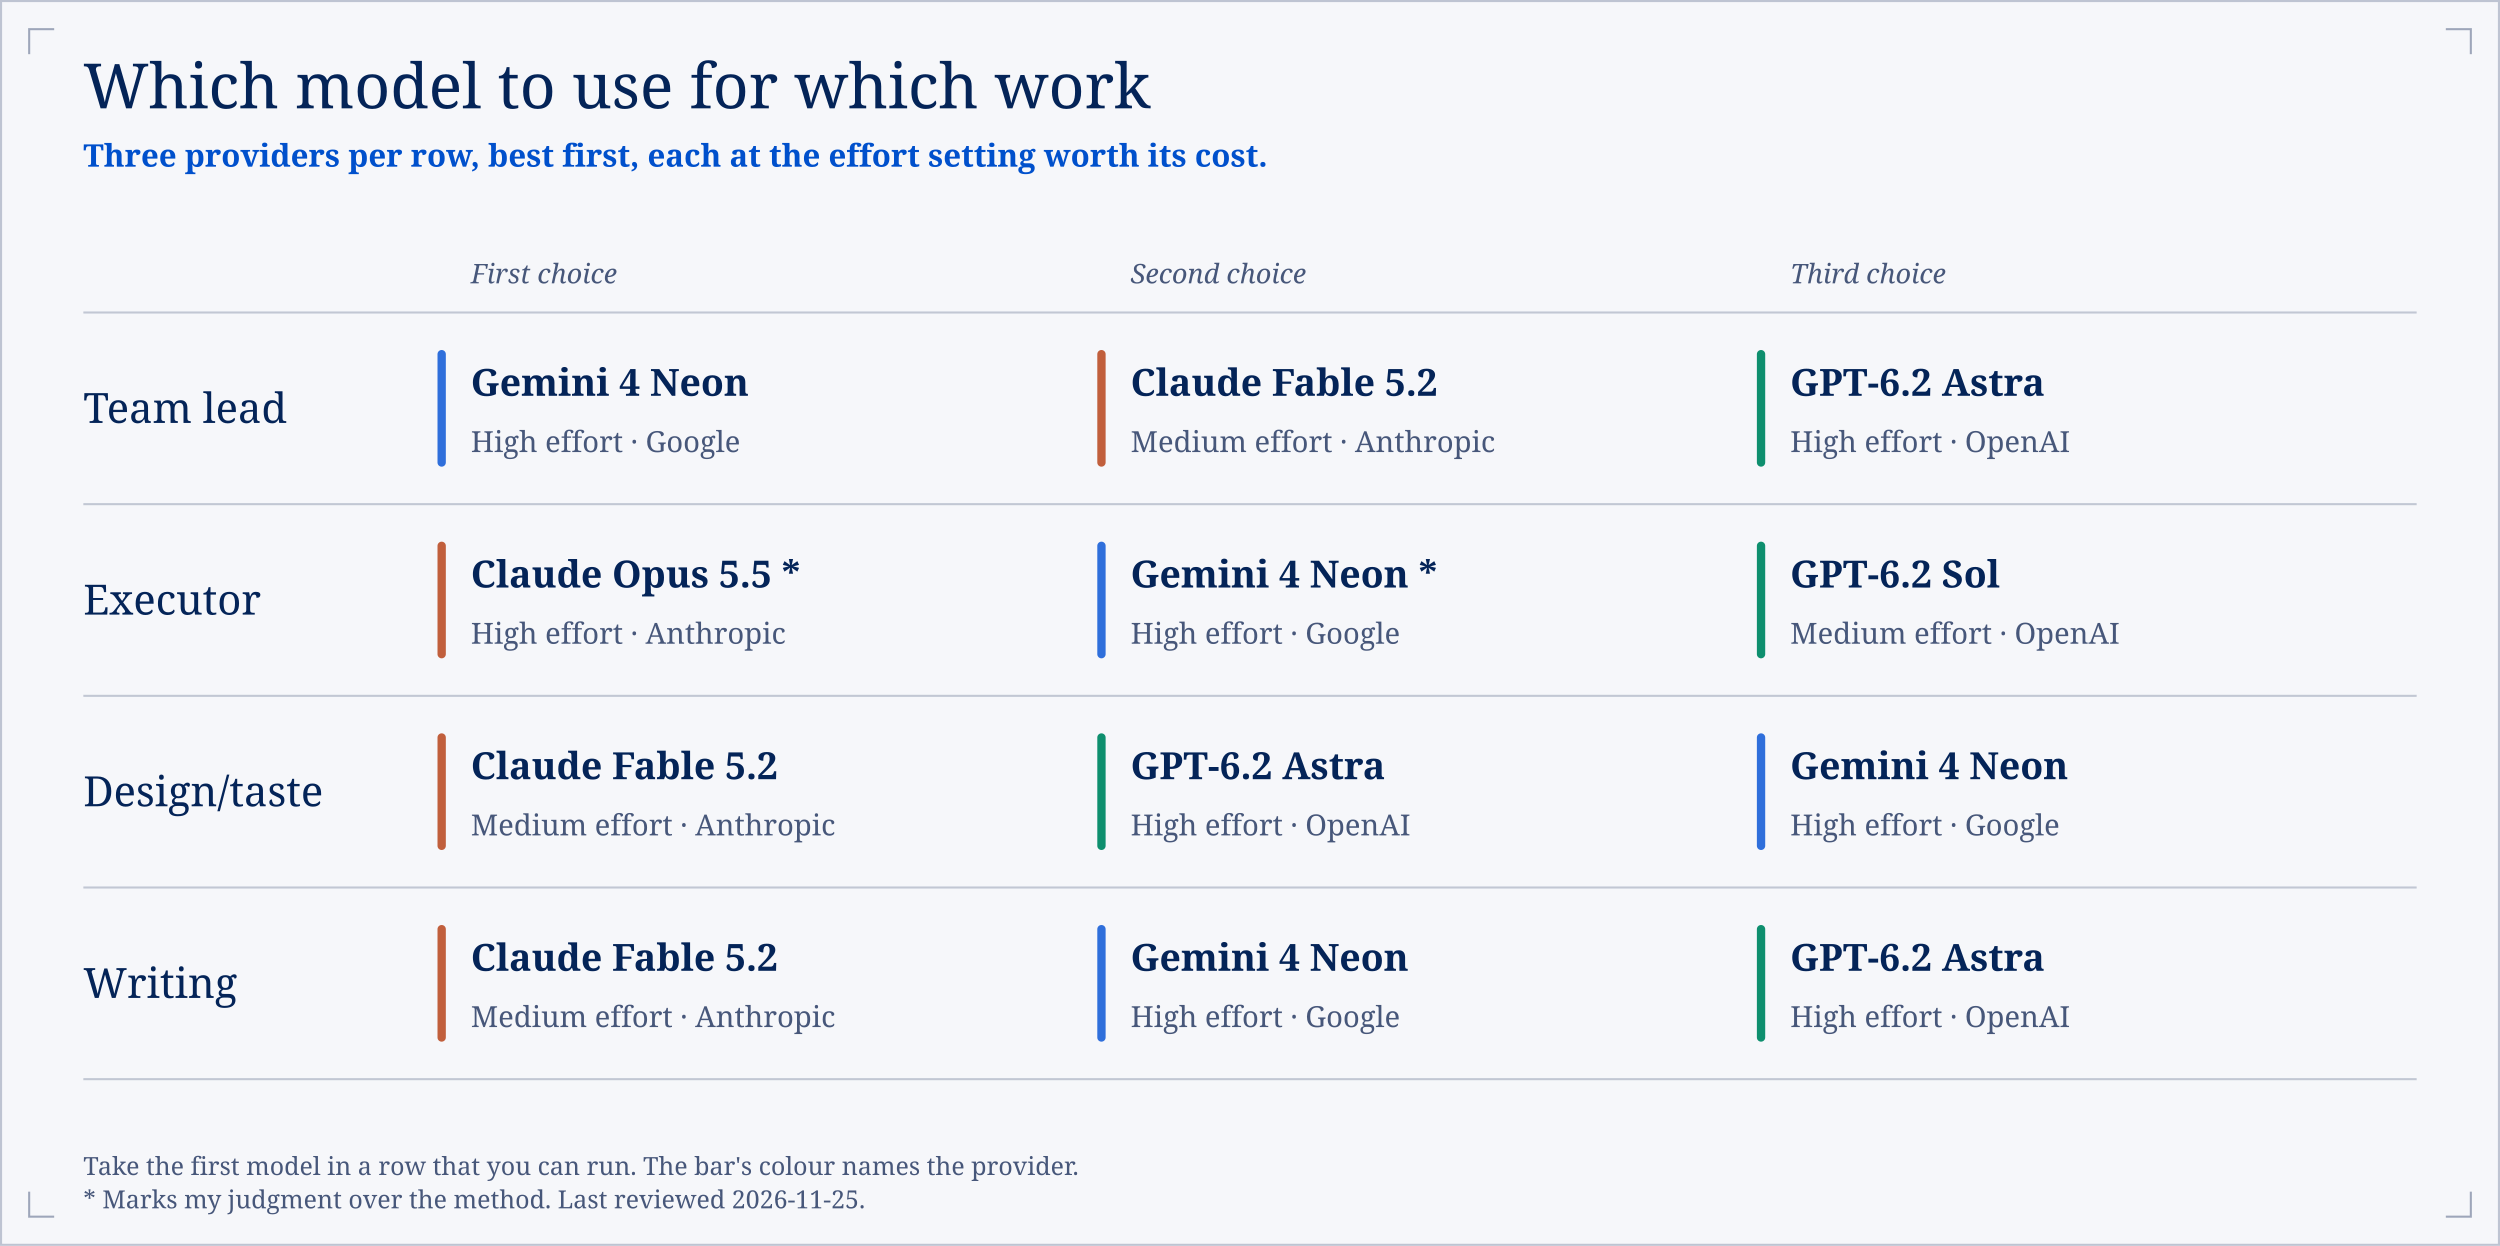
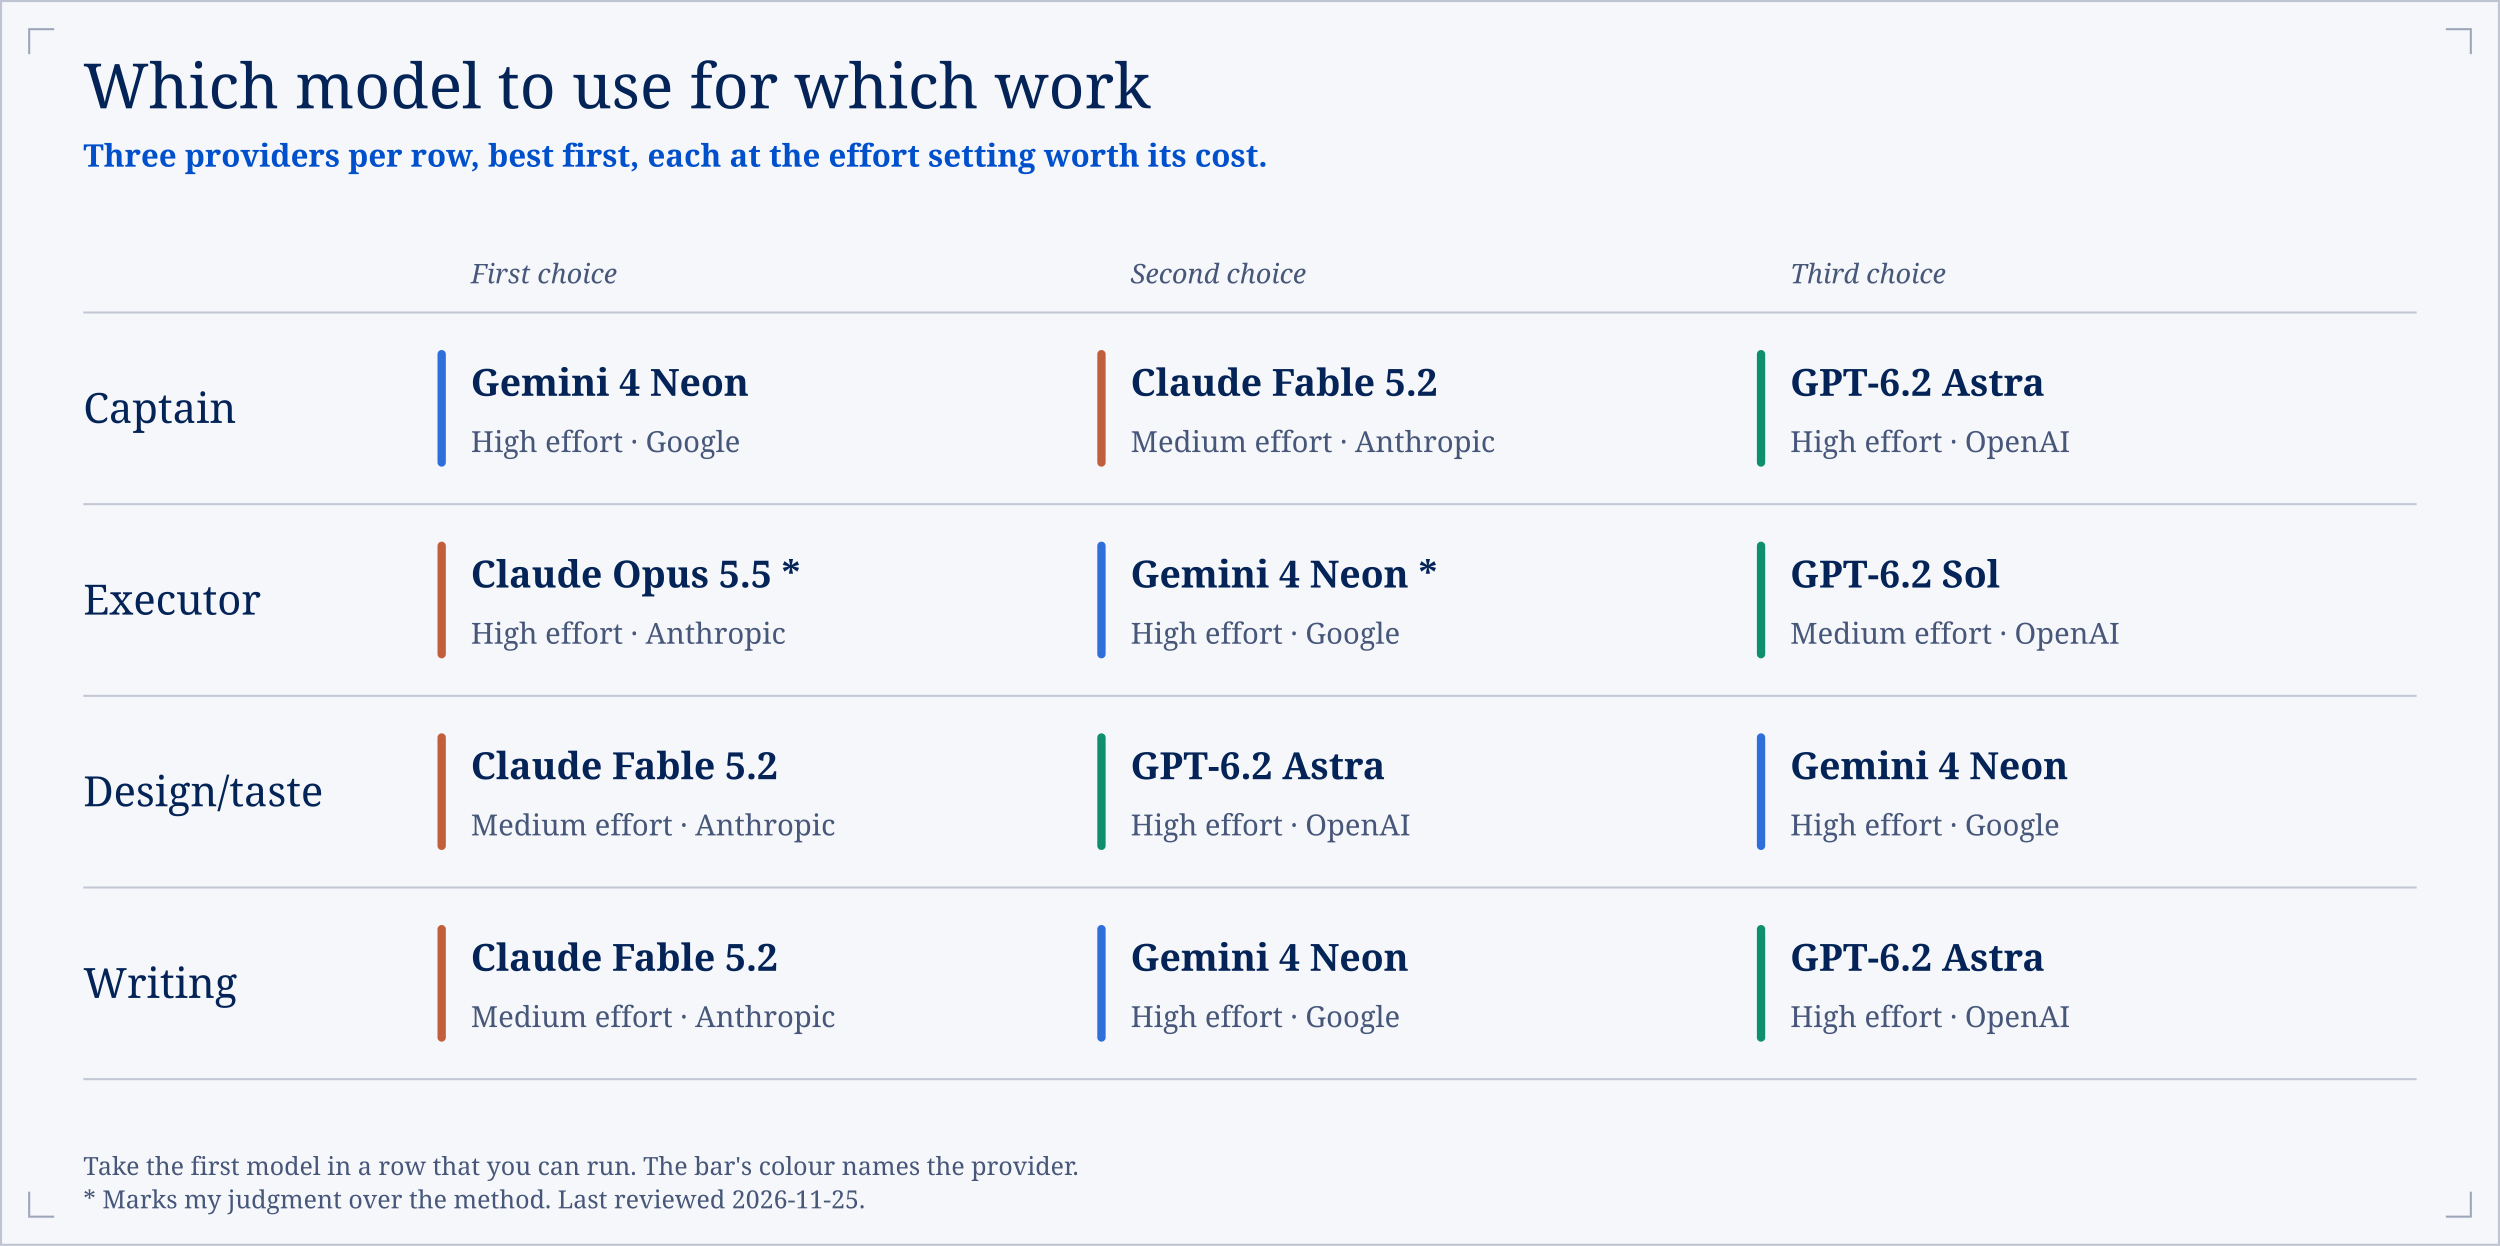
<svg xmlns="http://www.w3.org/2000/svg" viewBox="0 0 1200 598" width="1200" height="598" role="img">
  <rect width="1200" height="598" fill="#F6F7FA" />
  <rect x=".5" y=".5" width="1199" height="597" fill="none" stroke="#47577A" stroke-opacity=".32" />
  <path d="M14 26V14H26M1174 14H1186V26M14 572V584H26M1174 584H1186V572" fill="none" stroke="#47577A" stroke-opacity=".5" />
  <text x="40.0" y="52.0" font-size="30" fill="#042458" font-family="Didot,'Bodoni MT',Georgia,serif">Which model to use for which work</text>
  <text x="40.0" y="80.0" font-family="Baskerville,Georgia,serif" font-size="15" fill="#0050CC" font-weight="600">Three providers per row, best first, each at the effort setting worth its cost.</text>
  <text x="226.0" y="136.0" font-family="Baskerville,Georgia,serif" font-size="13" fill="#47577A" font-style="italic">First choice</text>
  <text x="542.7" y="136.0" font-family="Baskerville,Georgia,serif" font-size="13" fill="#47577A" font-style="italic">Second choice</text>
  <text x="859.3" y="136.0" font-family="Baskerville,Georgia,serif" font-size="13" fill="#47577A" font-style="italic">Third choice</text>
  <line x1="40" x2="1160" y1="150.0" y2="150.0" stroke="#47577A" stroke-opacity=".3" />
-   <text x="40.0" y="203.0" font-size="20" fill="#042458" font-family="Didot,'Bodoni MT',Georgia,serif">Team lead</text>
+   <text x="40.0" y="203.0" font-size="20" fill="#042458" font-family="Didot,'Bodoni MT',Georgia,serif">Captain</text>
  <rect x="210.0" y="168.0" width="4" height="56.0" rx="2" fill="#2F6FDB" />
  <text x="226.0" y="190.0" font-family="Baskerville,Georgia,serif" font-size="18" fill="#042458" font-weight="600">Gemini 4 Neon</text>
  <text x="226.0" y="217.0" font-family="Baskerville,Georgia,serif" font-size="14" fill="#47577A">High effort · Google</text>
  <rect x="526.7" y="168.0" width="4" height="56.0" rx="2" fill="#C15F3C" />
  <text x="542.7" y="190.0" font-family="Baskerville,Georgia,serif" font-size="18" fill="#042458" font-weight="600">Claude Fable 5.2</text>
  <text x="542.7" y="217.0" font-family="Baskerville,Georgia,serif" font-size="14" fill="#47577A">Medium effort · Anthropic</text>
  <rect x="843.3" y="168.0" width="4" height="56.0" rx="2" fill="#0E8F6E" />
  <text x="859.3" y="190.0" font-family="Baskerville,Georgia,serif" font-size="18" fill="#042458" font-weight="600">GPT-6.2 Astra</text>
  <text x="859.3" y="217.0" font-family="Baskerville,Georgia,serif" font-size="14" fill="#47577A">High effort · OpenAI</text>
  <line x1="40" x2="1160" y1="242.0" y2="242.0" stroke="#47577A" stroke-opacity=".3" />
  <text x="40.0" y="295.0" font-size="20" fill="#042458" font-family="Didot,'Bodoni MT',Georgia,serif">Executor</text>
  <rect x="210.0" y="260.0" width="4" height="56.0" rx="2" fill="#C15F3C" />
  <text x="226.0" y="282.0" font-family="Baskerville,Georgia,serif" font-size="18" fill="#042458" font-weight="600">Claude Opus 5.5 *</text>
  <text x="226.0" y="309.0" font-family="Baskerville,Georgia,serif" font-size="14" fill="#47577A">High effort · Anthropic</text>
  <rect x="526.7" y="260.0" width="4" height="56.0" rx="2" fill="#2F6FDB" />
  <text x="542.7" y="282.0" font-family="Baskerville,Georgia,serif" font-size="18" fill="#042458" font-weight="600">Gemini 4 Neon *</text>
  <text x="542.7" y="309.0" font-family="Baskerville,Georgia,serif" font-size="14" fill="#47577A">High effort · Google</text>
  <rect x="843.3" y="260.0" width="4" height="56.0" rx="2" fill="#0E8F6E" />
  <text x="859.3" y="282.0" font-family="Baskerville,Georgia,serif" font-size="18" fill="#042458" font-weight="600">GPT-6.2 Sol</text>
  <text x="859.3" y="309.0" font-family="Baskerville,Georgia,serif" font-size="14" fill="#47577A">Medium effort · OpenAI</text>
  <line x1="40" x2="1160" y1="334.0" y2="334.0" stroke="#47577A" stroke-opacity=".3" />
  <text x="40.0" y="387.0" font-size="20" fill="#042458" font-family="Didot,'Bodoni MT',Georgia,serif">Design/taste</text>
  <rect x="210.0" y="352.0" width="4" height="56.0" rx="2" fill="#C15F3C" />
  <text x="226.0" y="374.0" font-family="Baskerville,Georgia,serif" font-size="18" fill="#042458" font-weight="600">Claude Fable 5.2</text>
  <text x="226.0" y="401.0" font-family="Baskerville,Georgia,serif" font-size="14" fill="#47577A">Medium effort · Anthropic</text>
  <rect x="526.7" y="352.0" width="4" height="56.0" rx="2" fill="#0E8F6E" />
  <text x="542.7" y="374.0" font-family="Baskerville,Georgia,serif" font-size="18" fill="#042458" font-weight="600">GPT-6.2 Astra</text>
  <text x="542.7" y="401.0" font-family="Baskerville,Georgia,serif" font-size="14" fill="#47577A">High effort · OpenAI</text>
  <rect x="843.3" y="352.0" width="4" height="56.0" rx="2" fill="#2F6FDB" />
  <text x="859.3" y="374.0" font-family="Baskerville,Georgia,serif" font-size="18" fill="#042458" font-weight="600">Gemini 4 Neon</text>
  <text x="859.3" y="401.0" font-family="Baskerville,Georgia,serif" font-size="14" fill="#47577A">High effort · Google</text>
  <line x1="40" x2="1160" y1="426.0" y2="426.0" stroke="#47577A" stroke-opacity=".3" />
  <text x="40.0" y="479.0" font-size="20" fill="#042458" font-family="Didot,'Bodoni MT',Georgia,serif">Writing</text>
  <rect x="210.0" y="444.0" width="4" height="56.0" rx="2" fill="#C15F3C" />
  <text x="226.0" y="466.0" font-family="Baskerville,Georgia,serif" font-size="18" fill="#042458" font-weight="600">Claude Fable 5.2</text>
  <text x="226.0" y="493.0" font-family="Baskerville,Georgia,serif" font-size="14" fill="#47577A">Medium effort · Anthropic</text>
  <rect x="526.7" y="444.0" width="4" height="56.0" rx="2" fill="#2F6FDB" />
  <text x="542.7" y="466.0" font-family="Baskerville,Georgia,serif" font-size="18" fill="#042458" font-weight="600">Gemini 4 Neon</text>
  <text x="542.7" y="493.0" font-family="Baskerville,Georgia,serif" font-size="14" fill="#47577A">High effort · Google</text>
  <rect x="843.3" y="444.0" width="4" height="56.0" rx="2" fill="#0E8F6E" />
  <text x="859.3" y="466.0" font-family="Baskerville,Georgia,serif" font-size="18" fill="#042458" font-weight="600">GPT-6.2 Astra</text>
  <text x="859.3" y="493.0" font-family="Baskerville,Georgia,serif" font-size="14" fill="#47577A">High effort · OpenAI</text>
  <line x1="40" x2="1160" y1="518.0" y2="518.0" stroke="#47577A" stroke-opacity=".3" />
  <text x="40.0" y="564.0" font-family="Baskerville,Georgia,serif" font-size="12" fill="#47577A">Take the first model in a row that you can run. The bar's colour names the provider.</text>
  <text x="40.0" y="580.0" font-family="Baskerville,Georgia,serif" font-size="12" fill="#47577A">* Marks my judgment over the method. Last reviewed 2026-11-25.</text>
</svg>
